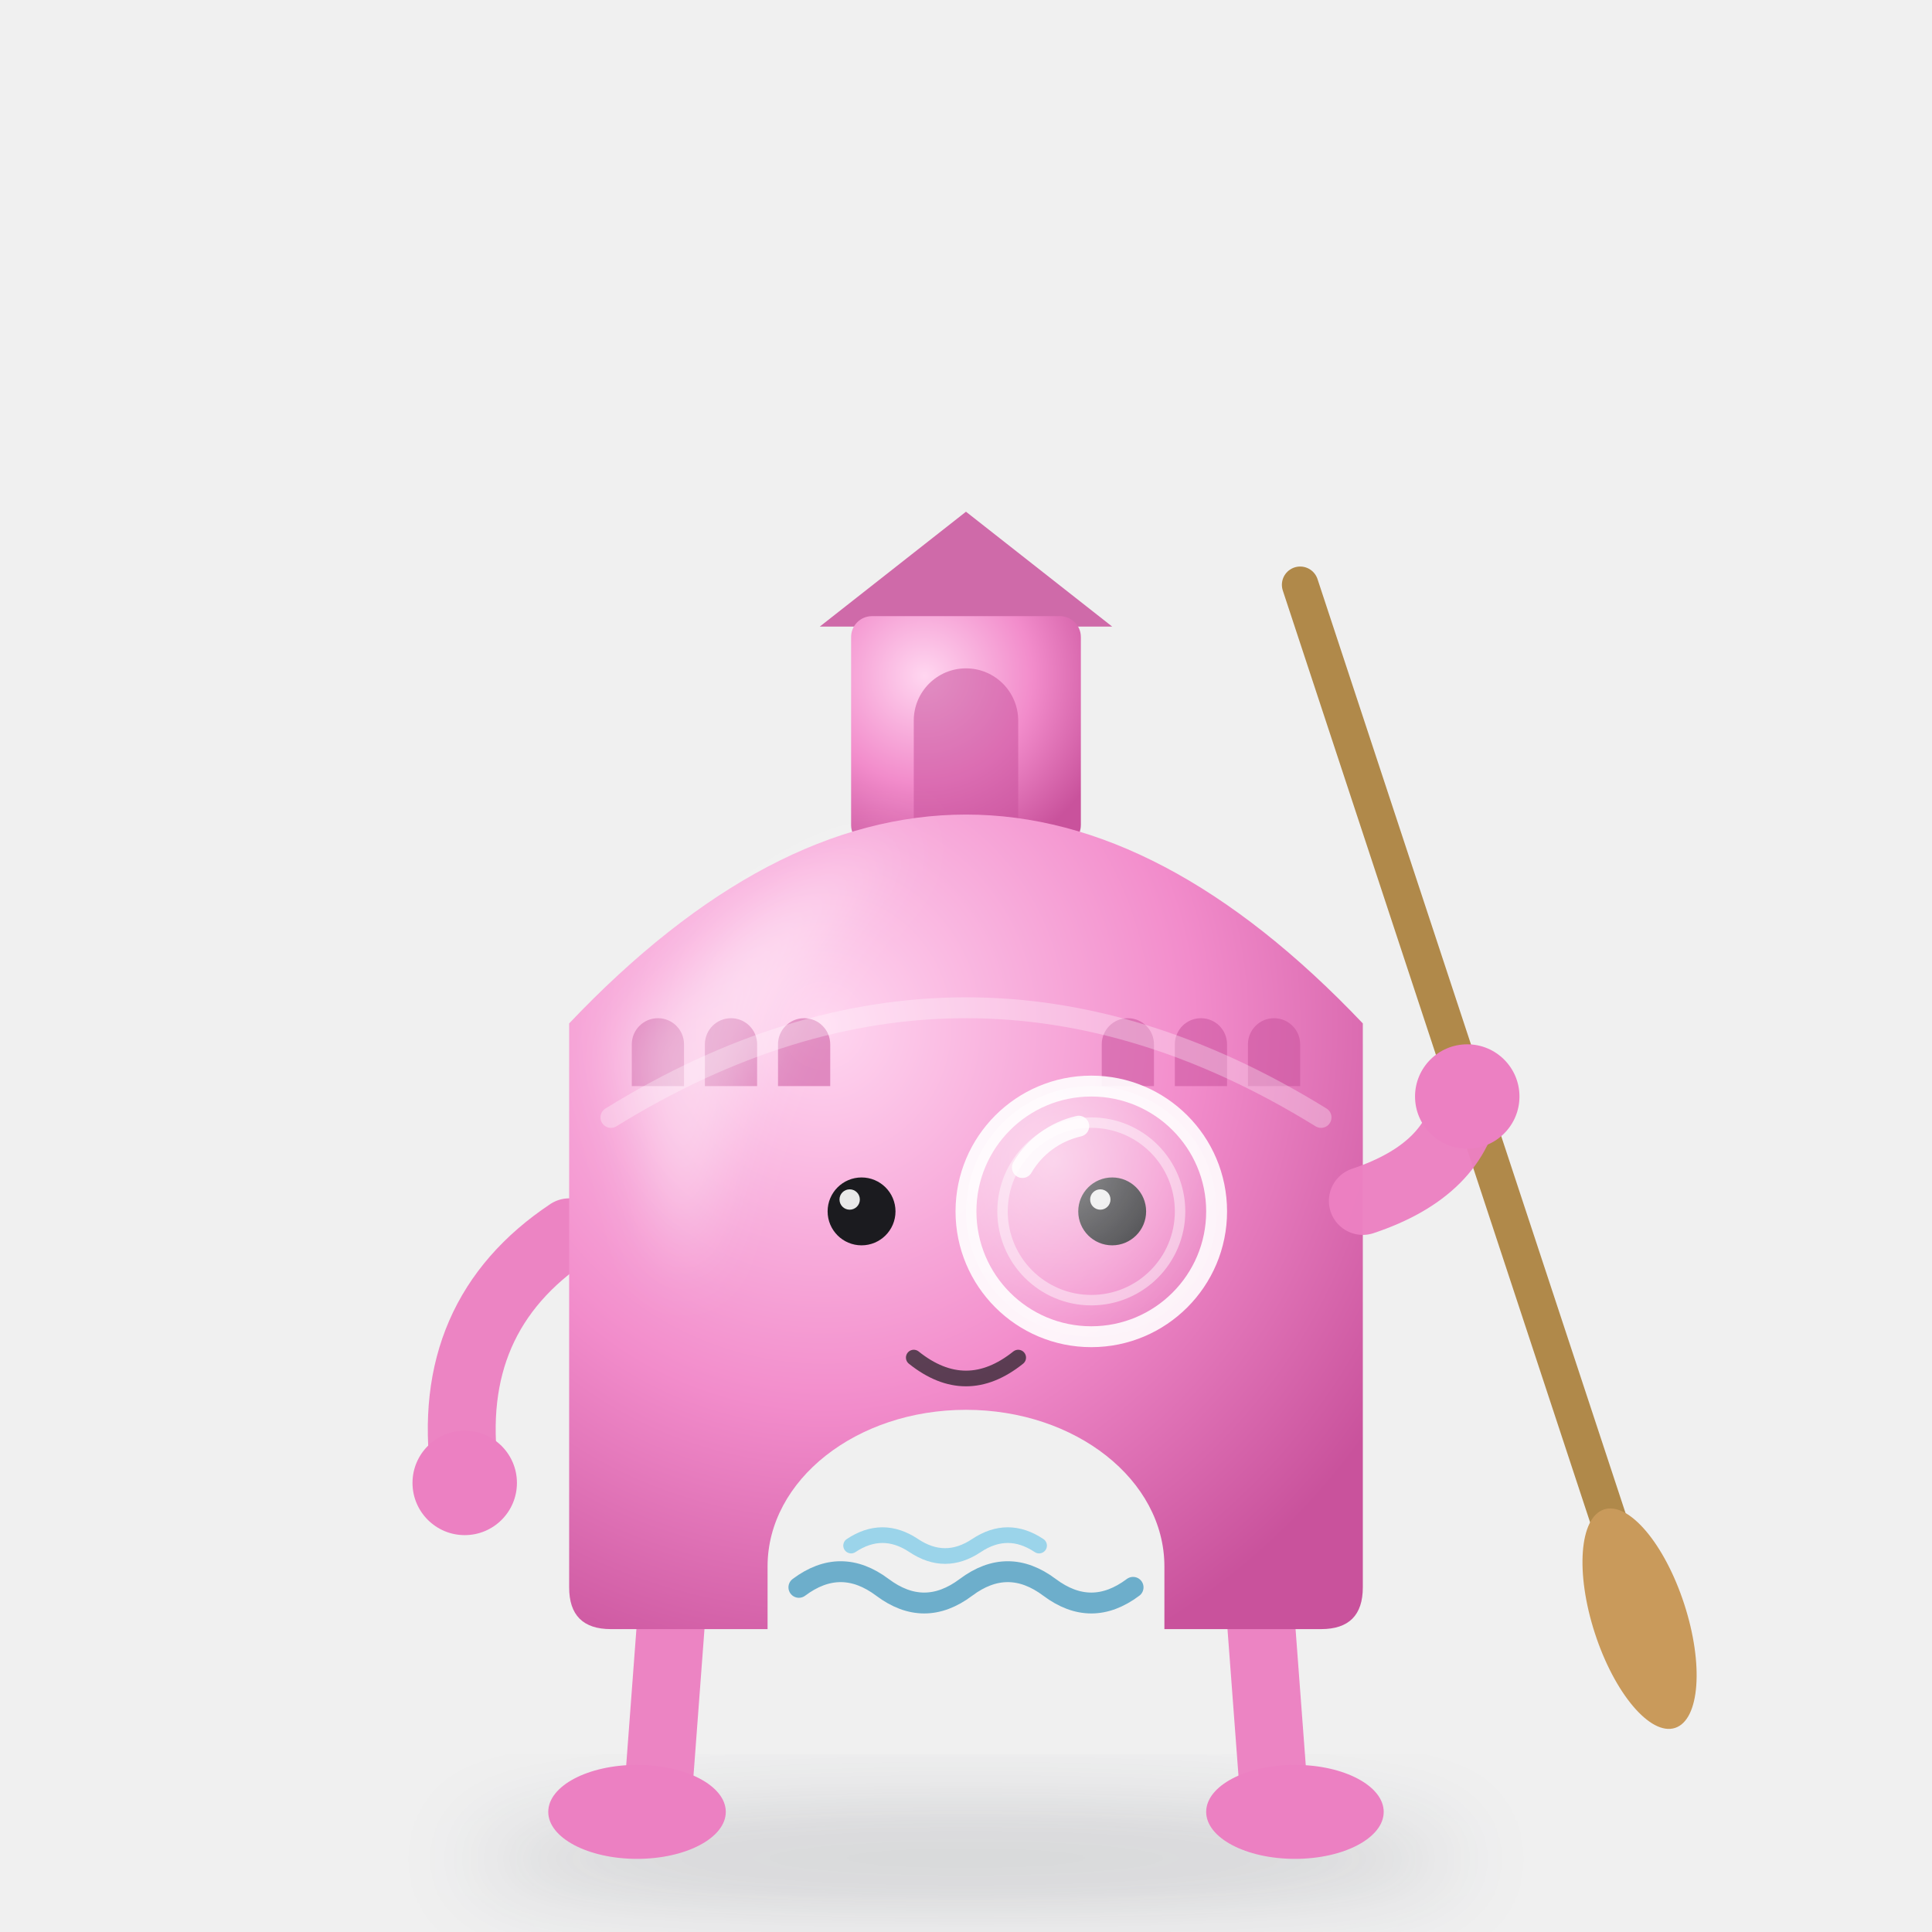
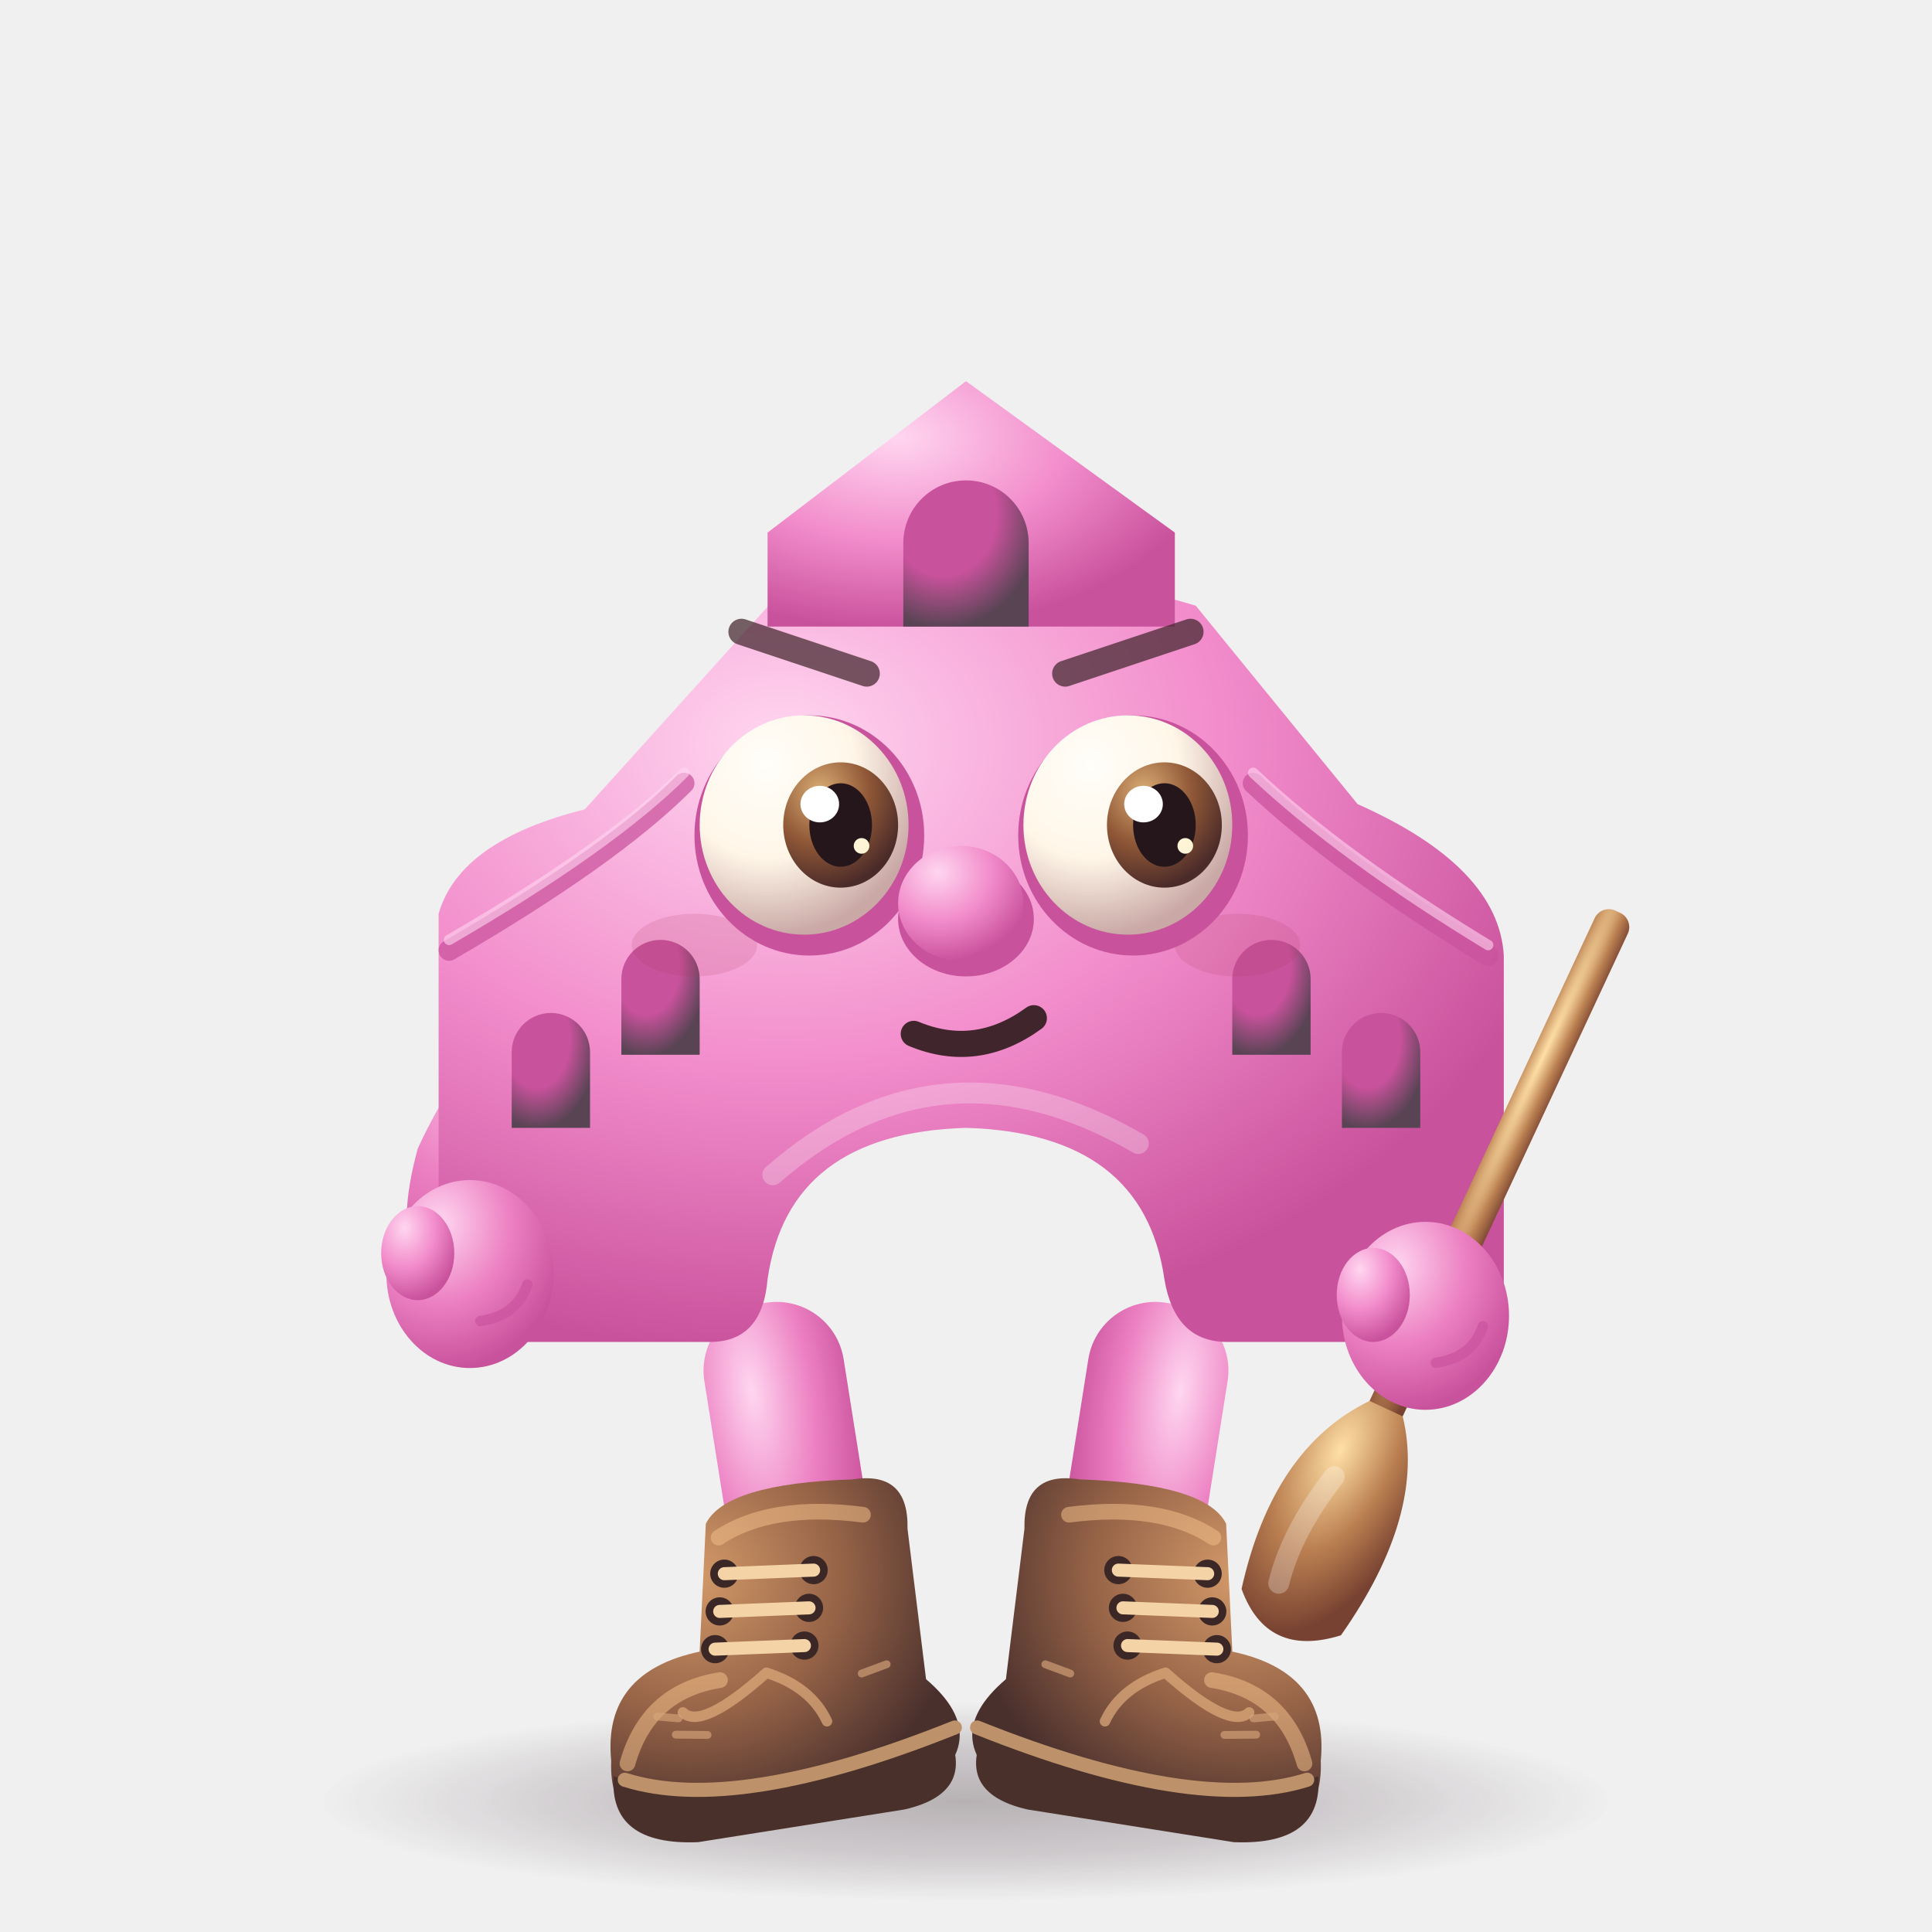
<svg xmlns="http://www.w3.org/2000/svg" viewBox="0 0 64 64" width="160" height="160" role="img" aria-label="Venice, Channels, running">
  <defs>
-     <radialGradient id="sm-venice-b" cx="32%" cy="26%" r="85%">
+     <radialGradient id="sm-venice-clay" cx="32%" cy="23%" r="78%">
      <stop offset="0" stop-color="#FFD6F0" />
-       <stop offset=".55" stop-color="#F28CCB" />
+       <stop offset="0.54" stop-color="#F28CCB" />
      <stop offset="1" stop-color="#C9529C" />
    </radialGradient>
-     <radialGradient id="sm-venice-l" cx="35%" cy="30%" r="75%">
-       <stop offset="0" stop-color="#fff" stop-opacity=".55" />
-       <stop offset="1" stop-color="#fff" stop-opacity=".08" />
+     <radialGradient id="sm-venice-arm" cx="32%" cy="23%" r="78%">
+       <stop offset="0" stop-color="#FFD6F0" />
+       <stop offset="0.54" stop-color="#EC80C2" />
+       <stop offset="1" stop-color="#C9529C" />
    </radialGradient>
-     <filter id="sm-venice-f" x="-20%" y="-20%" width="140%" height="140%">
-       <feGaussianBlur stdDeviation="6" />
-     </filter>
-     <filter id="sm-venice-s" x="-50%" y="-50%" width="200%" height="200%">
-       <feGaussianBlur stdDeviation="8" />
-     </filter>
+     <radialGradient id="sm-venice-recess" cx="32%" cy="23%" r="78%">
+       <stop offset="0" stop-color="#C9529C" />
+       <stop offset="0.54" stop-color="#C9529C" />
+       <stop offset="1" stop-color="#594454" />
+     </radialGradient>
+     <radialGradient id="sm-venice-boot" cx="32%" cy="23%" r="78%">
+       <stop offset="0" stop-color="#d39a69" />
+       <stop offset="0.54" stop-color="#966347" />
+       <stop offset="1" stop-color="#4a302d" />
+     </radialGradient>
+     <radialGradient id="sm-venice-wood" cx="32%" cy="23%" r="78%">
+       <stop offset="0" stop-color="#ffe0a6" />
+       <stop offset="0.54" stop-color="#bb8051" />
+       <stop offset="1" stop-color="#774231" />
+     </radialGradient>
+     <radialGradient id="sm-venice-gold" cx="32%" cy="23%" r="78%">
+       <stop offset="0" stop-color="#fff5bb" />
+       <stop offset="0.54" stop-color="#ebba54" />
+       <stop offset="1" stop-color="#aa612e" />
+     </radialGradient>
+     <radialGradient id="sm-venice-red" cx="32%" cy="23%" r="78%">
+       <stop offset="0" stop-color="#ffb3a4" />
+       <stop offset="0.54" stop-color="#e47065" />
+       <stop offset="1" stop-color="#a53247" />
+     </radialGradient>
+     <radialGradient id="sm-venice-white" cx="32%" cy="23%" r="78%">
+       <stop offset="0" stop-color="#fffef9" />
+       <stop offset="0.54" stop-color="#fff6e8" />
+       <stop offset="1" stop-color="#c9a8a5" />
+     </radialGradient>
+     <radialGradient id="sm-venice-iris" cx="32%" cy="23%" r="78%">
+       <stop offset="0" stop-color="#d9ab73" />
+       <stop offset="0.54" stop-color="#905837" />
+       <stop offset="1" stop-color="#4b2b29" />
+     </radialGradient>
+     <radialGradient id="sm-venice-floor">
+       <stop stop-color="#38252e" stop-opacity=".31" />
+       <stop offset=".55" stop-color="#483442" stop-opacity=".2" />
+       <stop offset="1" stop-color="#483442" stop-opacity="0" />
+     </radialGradient>
  </defs>
  <g transform="scale(0.17297) translate(35 0)">
-     <ellipse cx="150" cy="356" rx="95" ry="10" fill="#1B2430" opacity=".14" filter="url(#sm-venice-s)" />
-     <path d="M94 304 L91 344" fill="none" stroke="#EC80C2" stroke-width="13" stroke-linecap="round" stroke-linejoin="round" opacity=".96" />
-     <path d="M206 304 L209 344" fill="none" stroke="#EC80C2" stroke-width="13" stroke-linecap="round" stroke-linejoin="round" opacity=".96" />
-     <ellipse cx="87" cy="347" rx="17" ry="9" fill="#EC80C2" />
-     <ellipse cx="213" cy="347" rx="17" ry="9" fill="#EC80C2" />
-     <path d="M74 236 Q50 252 54 282" fill="none" stroke="#EC80C2" stroke-width="13" stroke-linecap="round" stroke-linejoin="round" opacity=".96" />
-     <circle cx="54" cy="284" r="10" fill="#EC80C2" />
-     <path d="M214 112 L276 300" stroke="#B0894A" stroke-width="7" stroke-linecap="round" />
-     <ellipse cx="279" cy="310" rx="9" ry="22" fill="#C99A5B" transform="rotate(-18 279 310)" />
-     <path d="M122 120 L150 98 L178 120 Z" fill="#C9529C" opacity=".85" />
-     <rect x="128" y="118" width="44" height="44" rx="4" fill="url(#sm-venice-b)" />
-     <path d="M140 162 L140 138 A10 10 0 0 1 160 138 L160 162 Z" fill="#C9529C" opacity=".55" />
-     <path d="M74 304 L74 196 Q150 116 226 196 L226 304 Q226 312 218 312 L188 312 L188 300 A38 30 0 0 0 112 300 L112 312 L82 312 Q74 312 74 304 Z" fill="url(#sm-venice-b)" />
-     <path d="M86 208 L86 200 A5 5 0 0 1 96 200 L96 208 Z M100 208 L100 200 A5 5 0 0 1 110 200 L110 208 Z M114 208 L114 200 A5 5 0 0 1 124 200 L124 208 Z M176 208 L176 200 A5 5 0 0 1 186 200 L186 208 Z M190 208 L190 200 A5 5 0 0 1 200 200 L200 208 Z M204 208 L204 200 A5 5 0 0 1 214 200 L214 208 Z" fill="#C9529C" opacity=".55" />
-     <path d="M82 214 Q150 172 218 214" fill="none" stroke="#fff" stroke-opacity=".3" stroke-width="4" stroke-linecap="round" stroke-linejoin="round" />
-     <path d="M118 304 q8 -6 16 0 t16 0 t16 0 t16 0" fill="none" stroke="#4C9EC2" stroke-width="4" stroke-linecap="round" opacity=".8" />
-     <path d="M128 296 q6 -4 12 0 t12 0 t12 0" fill="none" stroke="#86CDE8" stroke-width="3" stroke-linecap="round" opacity=".8" />
-     <path d="M84 200 Q110 170 140 160 Q110 182 96 246 Z" fill="#fff" opacity=".42" filter="url(#sm-venice-f)" />
-     <g>
-       <circle cx="130" cy="232" r="6.5" fill="#1B1B1F" />
-       <circle cx="127.725" cy="229.725" r="1.95" fill="#fff" opacity=".9" />
-       <circle cx="178" cy="232" r="6.5" fill="#1B1B1F" />
-       <circle cx="175.725" cy="229.725" r="1.95" fill="#fff" opacity=".9" />
+     <ellipse cx="150" cy="345" rx="123" ry="19" fill="url(#sm-venice-floor)" />
+     <g transform="translate(119 302) rotate(-9) scale(1 1)">
+       <rect x="-13" y="-53" width="27" height="71" rx="13" fill="url(#sm-venice-arm)" />
+       <path d="M-17-13Q-12-20 12-17Q23-17 21-6L20 23Q32 37 14 45H-27Q-45 44-42 29Q-41 12-22 11Z" fill="url(#sm-venice-boot)" />
+       <path d="M-42 32Q-24 42 22 32Q27 46 12 47H-28Q-45 45-42 32Z" fill="#49302b" />
+       <path d="M-40 33Q-20 43 24 33" fill="none" stroke="#bd9169" stroke-width="2.7" stroke-linecap="round" stroke-linejoin="round" />
+       <path d="M-39 30Q-33 17-19 17M-15-10Q-4-15 13-10" fill="none" stroke="#f1bd89" stroke-width="3" opacity="0.55" stroke-linecap="round" stroke-linejoin="round" />
+       <ellipse cx="-15" cy="-3" rx="2.7" ry="2.7" fill="#3b2826" />
+       <ellipse cx="2" cy="-1" rx="2.7" ry="2.7" fill="#3b2826" />
+       <path d="M-15 -3l17 2" fill="none" stroke="#f4d3a6" stroke-width="2.5" stroke-linecap="round" stroke-linejoin="round" />
+       <ellipse cx="-17" cy="4" rx="2.7" ry="2.7" fill="#3b2826" />
+       <ellipse cx="0" cy="6" rx="2.7" ry="2.7" fill="#3b2826" />
+       <path d="M-17 4l17 2" fill="none" stroke="#f4d3a6" stroke-width="2.5" stroke-linecap="round" stroke-linejoin="round" />
+       <ellipse cx="-19" cy="11" rx="2.7" ry="2.7" fill="#3b2826" />
+       <ellipse cx="-2" cy="13" rx="2.7" ry="2.7" fill="#3b2826" />
+       <path d="M-19 11l17 2" fill="none" stroke="#f4d3a6" stroke-width="2.5" stroke-linecap="round" stroke-linejoin="round" />
+       <path d="M-10 17q-14 9-17 5M-10 17q8 4 10 11" fill="none" stroke="#dfad7d" stroke-width="2" opacity="0.7" stroke-linecap="round" stroke-linejoin="round" />
+       <path d="M-29 26l6 1m-9-5l4 1m36-3l5-1" fill="none" stroke="#d5a47a" stroke-width="1.5" opacity="0.65" stroke-linecap="round" stroke-linejoin="round" />
    </g>
-     <circle cx="174" cy="232" r="24" fill="url(#sm-venice-l)" stroke="#fff" stroke-opacity=".9" stroke-width="4" />
-     <circle cx="174" cy="232" r="17" fill="none" stroke="#fff" stroke-opacity=".45" stroke-width="2" />
-     <path d="M160.8 223.6 A16.8 16.8 0 0 1 171.6 215.68" fill="none" stroke="#fff" stroke-width="4" stroke-linecap="round" opacity=".85" />
-     <path d="M140 260 Q150 268 160 260" fill="none" stroke="#1B1B1F" stroke-width="3" stroke-linecap="round" opacity=".7" />
-     <path d="M226 230 Q244 224 246 210" fill="none" stroke="#EC80C2" stroke-width="13" stroke-linecap="round" stroke-linejoin="round" opacity=".96" />
-     <circle cx="246" cy="210" r="10" fill="#EC80C2" />
+     <g transform="translate(181 302) rotate(9) scale(-1 1)">
+       <rect x="-13" y="-53" width="27" height="71" rx="13" fill="url(#sm-venice-arm)" />
+       <path d="M-17-13Q-12-20 12-17Q23-17 21-6L20 23Q32 37 14 45H-27Q-45 44-42 29Q-41 12-22 11Z" fill="url(#sm-venice-boot)" />
+       <path d="M-42 32Q-24 42 22 32Q27 46 12 47H-28Q-45 45-42 32Z" fill="#49302b" />
+       <path d="M-40 33Q-20 43 24 33" fill="none" stroke="#bd9169" stroke-width="2.7" stroke-linecap="round" stroke-linejoin="round" />
+       <path d="M-39 30Q-33 17-19 17M-15-10Q-4-15 13-10" fill="none" stroke="#f1bd89" stroke-width="3" opacity="0.55" stroke-linecap="round" stroke-linejoin="round" />
+       <ellipse cx="-15" cy="-3" rx="2.7" ry="2.7" fill="#3b2826" />
+       <ellipse cx="2" cy="-1" rx="2.7" ry="2.7" fill="#3b2826" />
+       <path d="M-15 -3l17 2" fill="none" stroke="#f4d3a6" stroke-width="2.5" stroke-linecap="round" stroke-linejoin="round" />
+       <ellipse cx="-17" cy="4" rx="2.7" ry="2.7" fill="#3b2826" />
+       <ellipse cx="0" cy="6" rx="2.7" ry="2.7" fill="#3b2826" />
+       <path d="M-17 4l17 2" fill="none" stroke="#f4d3a6" stroke-width="2.5" stroke-linecap="round" stroke-linejoin="round" />
+       <ellipse cx="-19" cy="11" rx="2.7" ry="2.7" fill="#3b2826" />
+       <ellipse cx="-2" cy="13" rx="2.7" ry="2.7" fill="#3b2826" />
+       <path d="M-19 11l17 2" fill="none" stroke="#f4d3a6" stroke-width="2.5" stroke-linecap="round" stroke-linejoin="round" />
+       <path d="M-10 17q-14 9-17 5M-10 17q8 4 10 11" fill="none" stroke="#dfad7d" stroke-width="2" opacity="0.7" stroke-linecap="round" stroke-linejoin="round" />
+       <path d="M-29 26l6 1m-9-5l4 1m36-3l5-1" fill="none" stroke="#d5a47a" stroke-width="1.5" opacity="0.65" stroke-linecap="round" stroke-linejoin="round" />
+     </g>
+     <path d="M111 187Q65 176 45 220Q37 249 59 254Q76 247 76 225L110 211Z" fill="url(#sm-venice-arm)" />
+     <path d="M207 183Q238 183 250 239L232 254Q219 209 204 222Z" fill="url(#sm-venice-arm)" />
+     <path d="M49 244V175Q53 161 77 155L114 114Q147 102 194 116L225 154Q252 166 253 183V245Q253 257 242 257H200Q190 257 188 245Q184 217 150 216Q116 217 112 245Q111 257 101 257H61Q49 257 49 244Z" fill="url(#sm-venice-clay)" />
+     <path d="M112 102L150 73L190 102V120H112Z" fill="url(#sm-venice-clay)" />
+     <path d="M138 120v-16a12 12 0 0 1 24 0v16Z" fill="url(#sm-venice-recess)" />
+     <path d="M51 182Q82 164 96 150M205 150Q222 166 250 183" fill="none" stroke="#C9529C" stroke-width="4" opacity="0.73" stroke-linecap="round" stroke-linejoin="round" />
+     <g transform="translate(0 -2)">
+       <path d="M51 182Q82 164 96 150M205 150Q222 166 250 183" fill="none" stroke="#FFD6F0" stroke-width="2" opacity="0.6" stroke-linecap="round" stroke-linejoin="round" />
+     </g>
+     <path d="M63 216v-14.5a7.5 7.5 0 0 1 15 0v14.5Z" fill="url(#sm-venice-recess)" />
+     <path d="M84 202v-14.5a7.5 7.5 0 0 1 15 0v14.5Z" fill="url(#sm-venice-recess)" />
+     <path d="M201 202v-14.5a7.5 7.5 0 0 1 15 0v14.5Z" fill="url(#sm-venice-recess)" />
+     <path d="M222 216v-14.5a7.5 7.5 0 0 1 15 0v14.5Z" fill="url(#sm-venice-recess)" />
+     <path d="M113 225Q145 197 183 219" fill="none" stroke="white" stroke-width="4" opacity="0.26" stroke-linecap="round" stroke-linejoin="round" />
+     <ellipse cx="55" cy="244" rx="16" ry="18" fill="url(#sm-venice-arm)" />
+     <ellipse cx="45" cy="240" rx="7" ry="9" fill="url(#sm-venice-clay)" />
+     <path d="M57 253q7 -1 9 -7" fill="none" stroke="#C9529C" stroke-width="2" opacity="0.65" stroke-linecap="round" stroke-linejoin="round" />
+     <g transform="translate(150 158)">
+       <ellipse cx="-52" cy="23" rx="12" ry="6" fill="#a63655" opacity=".15" />
+       <ellipse cx="52" cy="23" rx="12" ry="6" fill="#a63655" opacity=".15" />
+       <g>
+         <g transform="translate(-31 0)">
+           <path d="M-12 -37L12 -29" fill="none" stroke="#41252C" stroke-width="5" opacity="0.72" stroke-linecap="round" stroke-linejoin="round" />
+           <ellipse cx="1" cy="2" rx="22" ry="23" fill="#C9529C" />
+           <ellipse cx="0" cy="0" rx="20" ry="21" fill="url(#sm-venice-white)" />
+           <ellipse cx="7" cy="0" rx="11" ry="12" fill="url(#sm-venice-iris)" />
+           <ellipse cx="7" cy="0" rx="6" ry="8" fill="#25161c" />
+           <ellipse cx="3" cy="-4" rx="3.7" ry="3.5" fill="white" />
+           <ellipse cx="11" cy="4" rx="1.5" ry="1.5" fill="#fff4d5" />
+         </g>
+         <g transform="translate(31 0)">
+           <path d="M-12 -29L12 -37" fill="none" stroke="#41252C" stroke-width="5" opacity="0.72" stroke-linecap="round" stroke-linejoin="round" />
+           <ellipse cx="1" cy="2" rx="22" ry="23" fill="#C9529C" />
+           <ellipse cx="0" cy="0" rx="20" ry="21" fill="url(#sm-venice-white)" />
+           <ellipse cx="7" cy="0" rx="11" ry="12" fill="url(#sm-venice-iris)" />
+           <ellipse cx="7" cy="0" rx="6" ry="8" fill="#25161c" />
+           <ellipse cx="3" cy="-4" rx="3.7" ry="3.5" fill="white" />
+           <ellipse cx="11" cy="4" rx="1.5" ry="1.5" fill="#fff4d5" />
+         </g>
+       </g>
+       <ellipse cx="0" cy="18" rx="13" ry="11" fill="#C9529C" />
+       <ellipse cx="-1" cy="15" rx="12" ry="11" fill="url(#sm-venice-clay)" />
+       <path d="M-10 40Q2 45 13 37" fill="none" stroke="#41252C" stroke-width="5" stroke-linecap="round" stroke-linejoin="round" />
+     </g>
+     <g transform="rotate(25 241 246)">
+       <rect x="238" y="167" width="7" height="133" rx="3" fill="url(#sm-venice-wood)" />
+       <path d="M238 272Q225 288 231 315Q241 325 252 315Q257 287 245 272Z" fill="url(#sm-venice-wood)" />
+       <path d="M238 288Q235 301 237 311" fill="none" stroke="white" stroke-width="4" opacity="0.26" stroke-linecap="round" stroke-linejoin="round" />
+     </g>
+     <ellipse cx="238" cy="252" rx="16" ry="18" fill="url(#sm-venice-arm)" />
+     <ellipse cx="228" cy="248" rx="7" ry="9" fill="url(#sm-venice-clay)" />
+     <path d="M240 261q7 -1 9 -7" fill="none" stroke="#C9529C" stroke-width="2" opacity="0.65" stroke-linecap="round" stroke-linejoin="round" />
  </g>
</svg>
